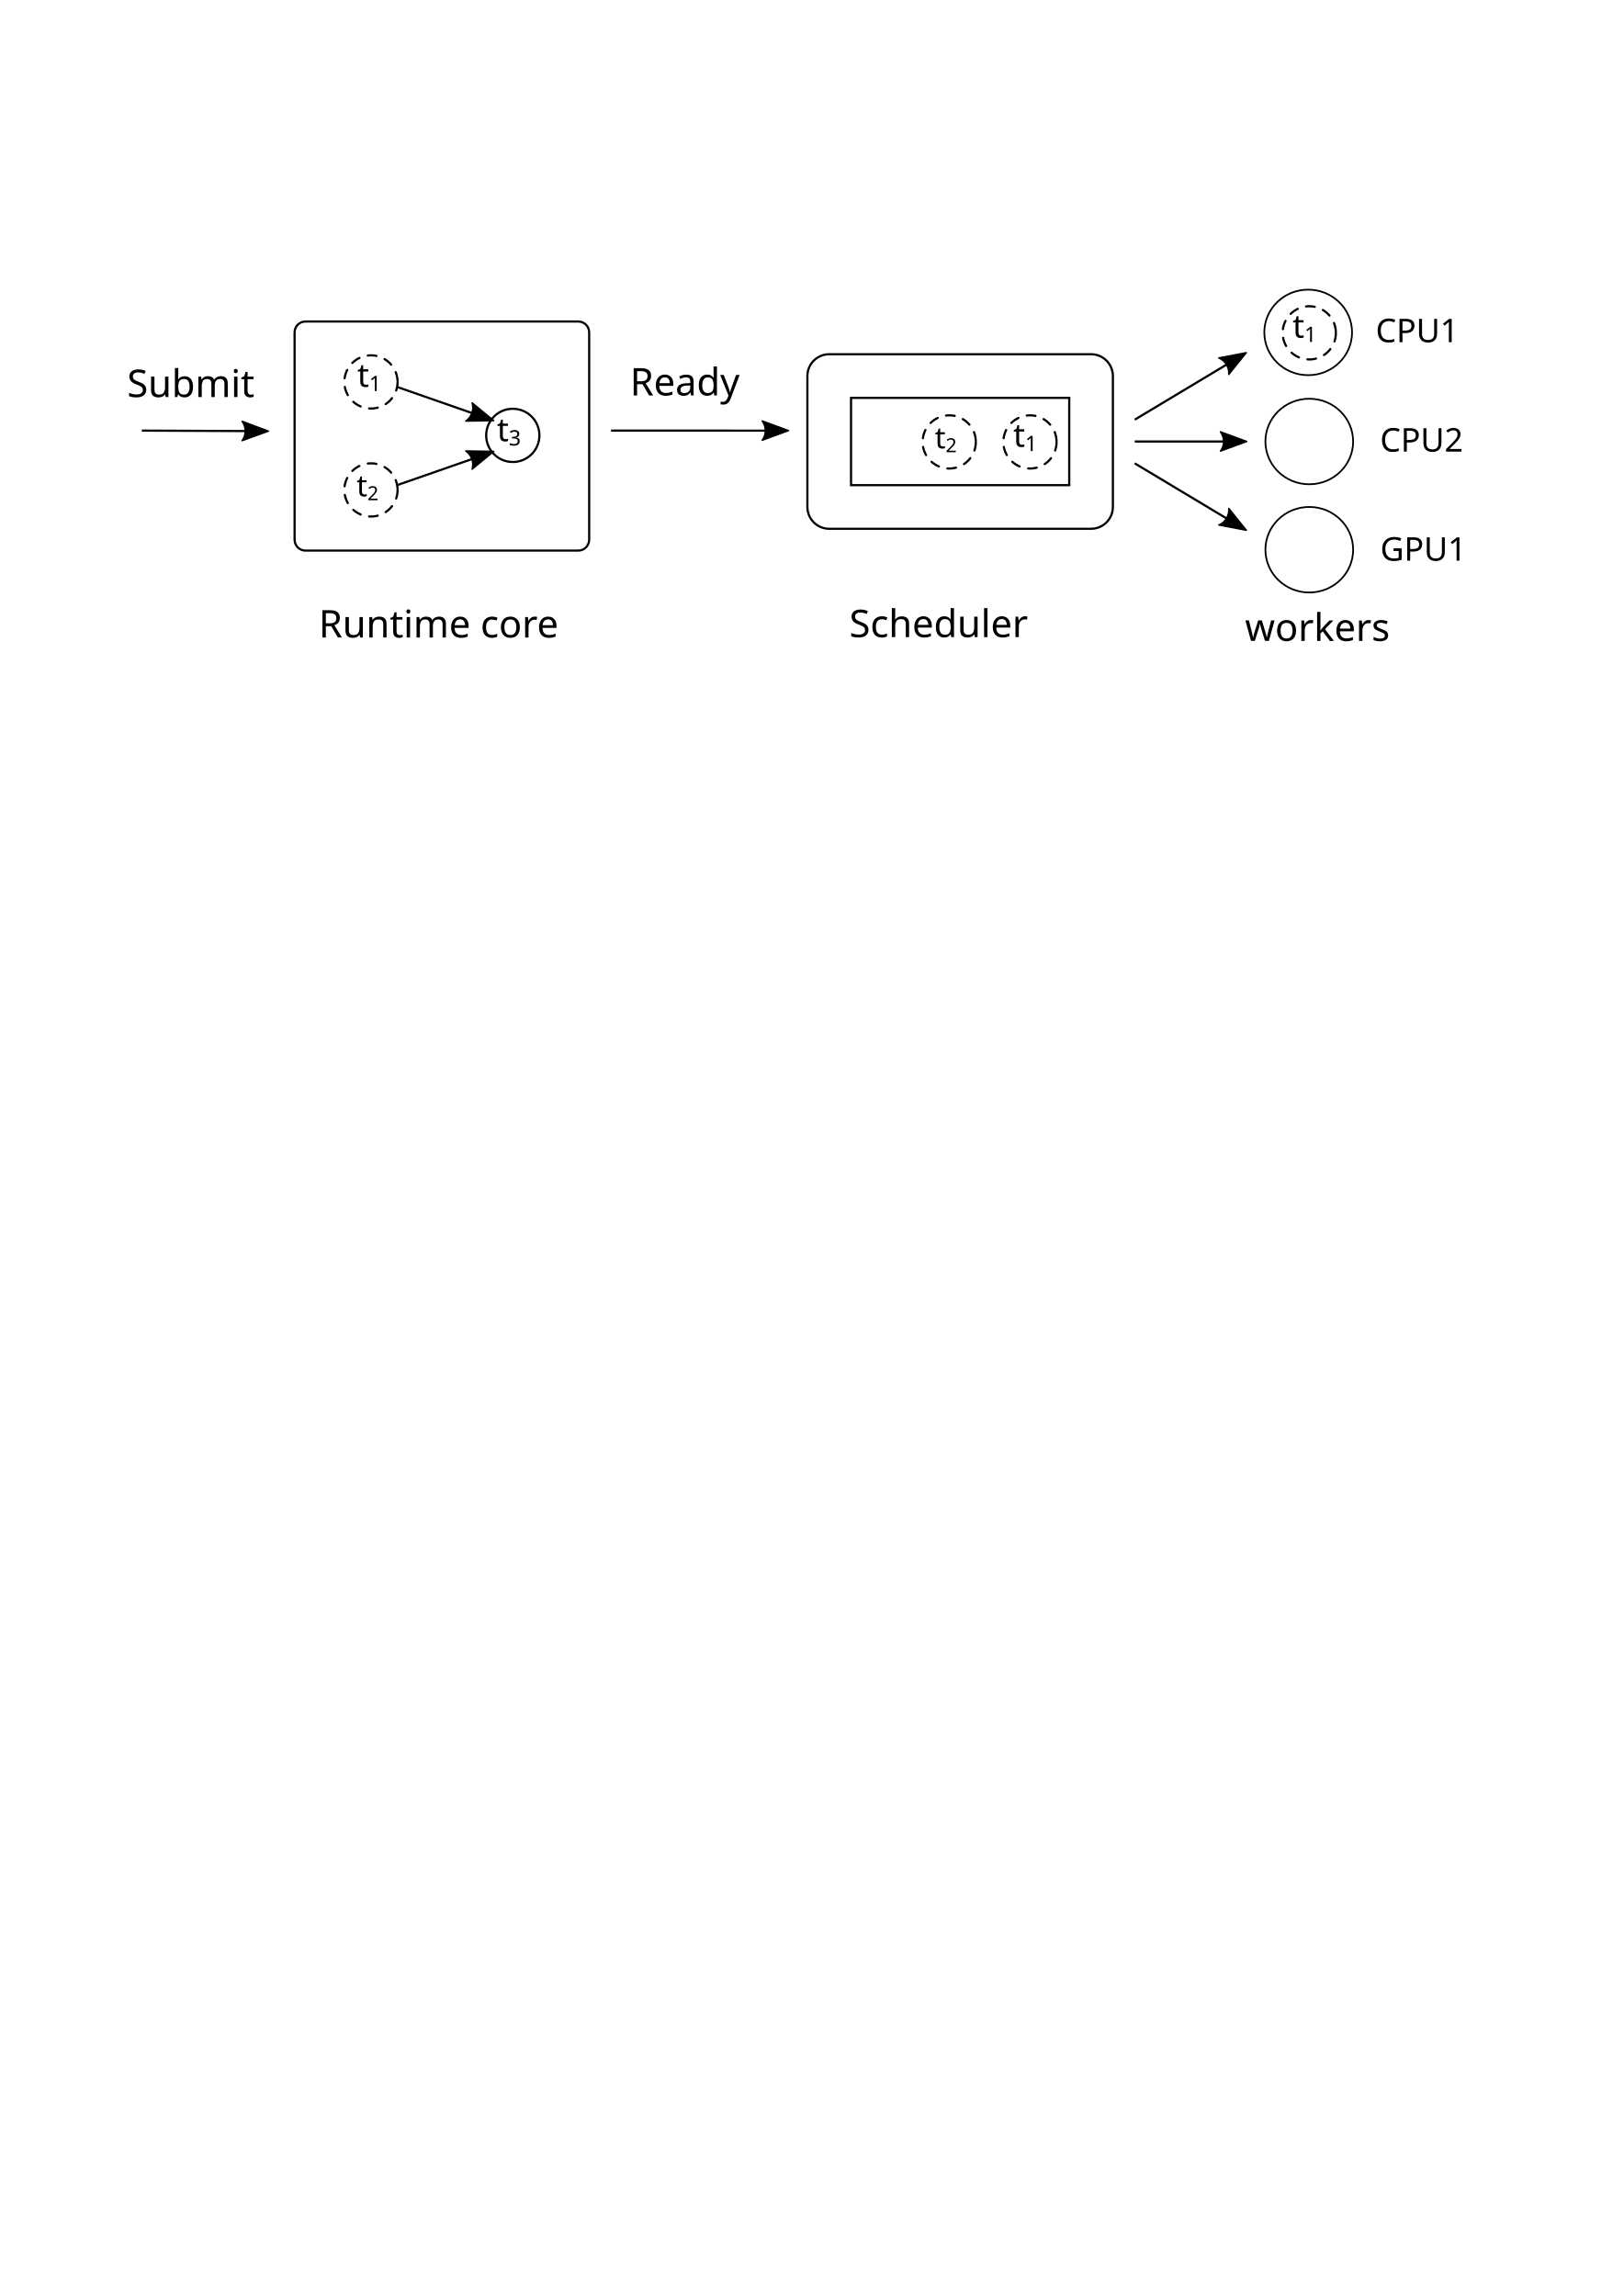
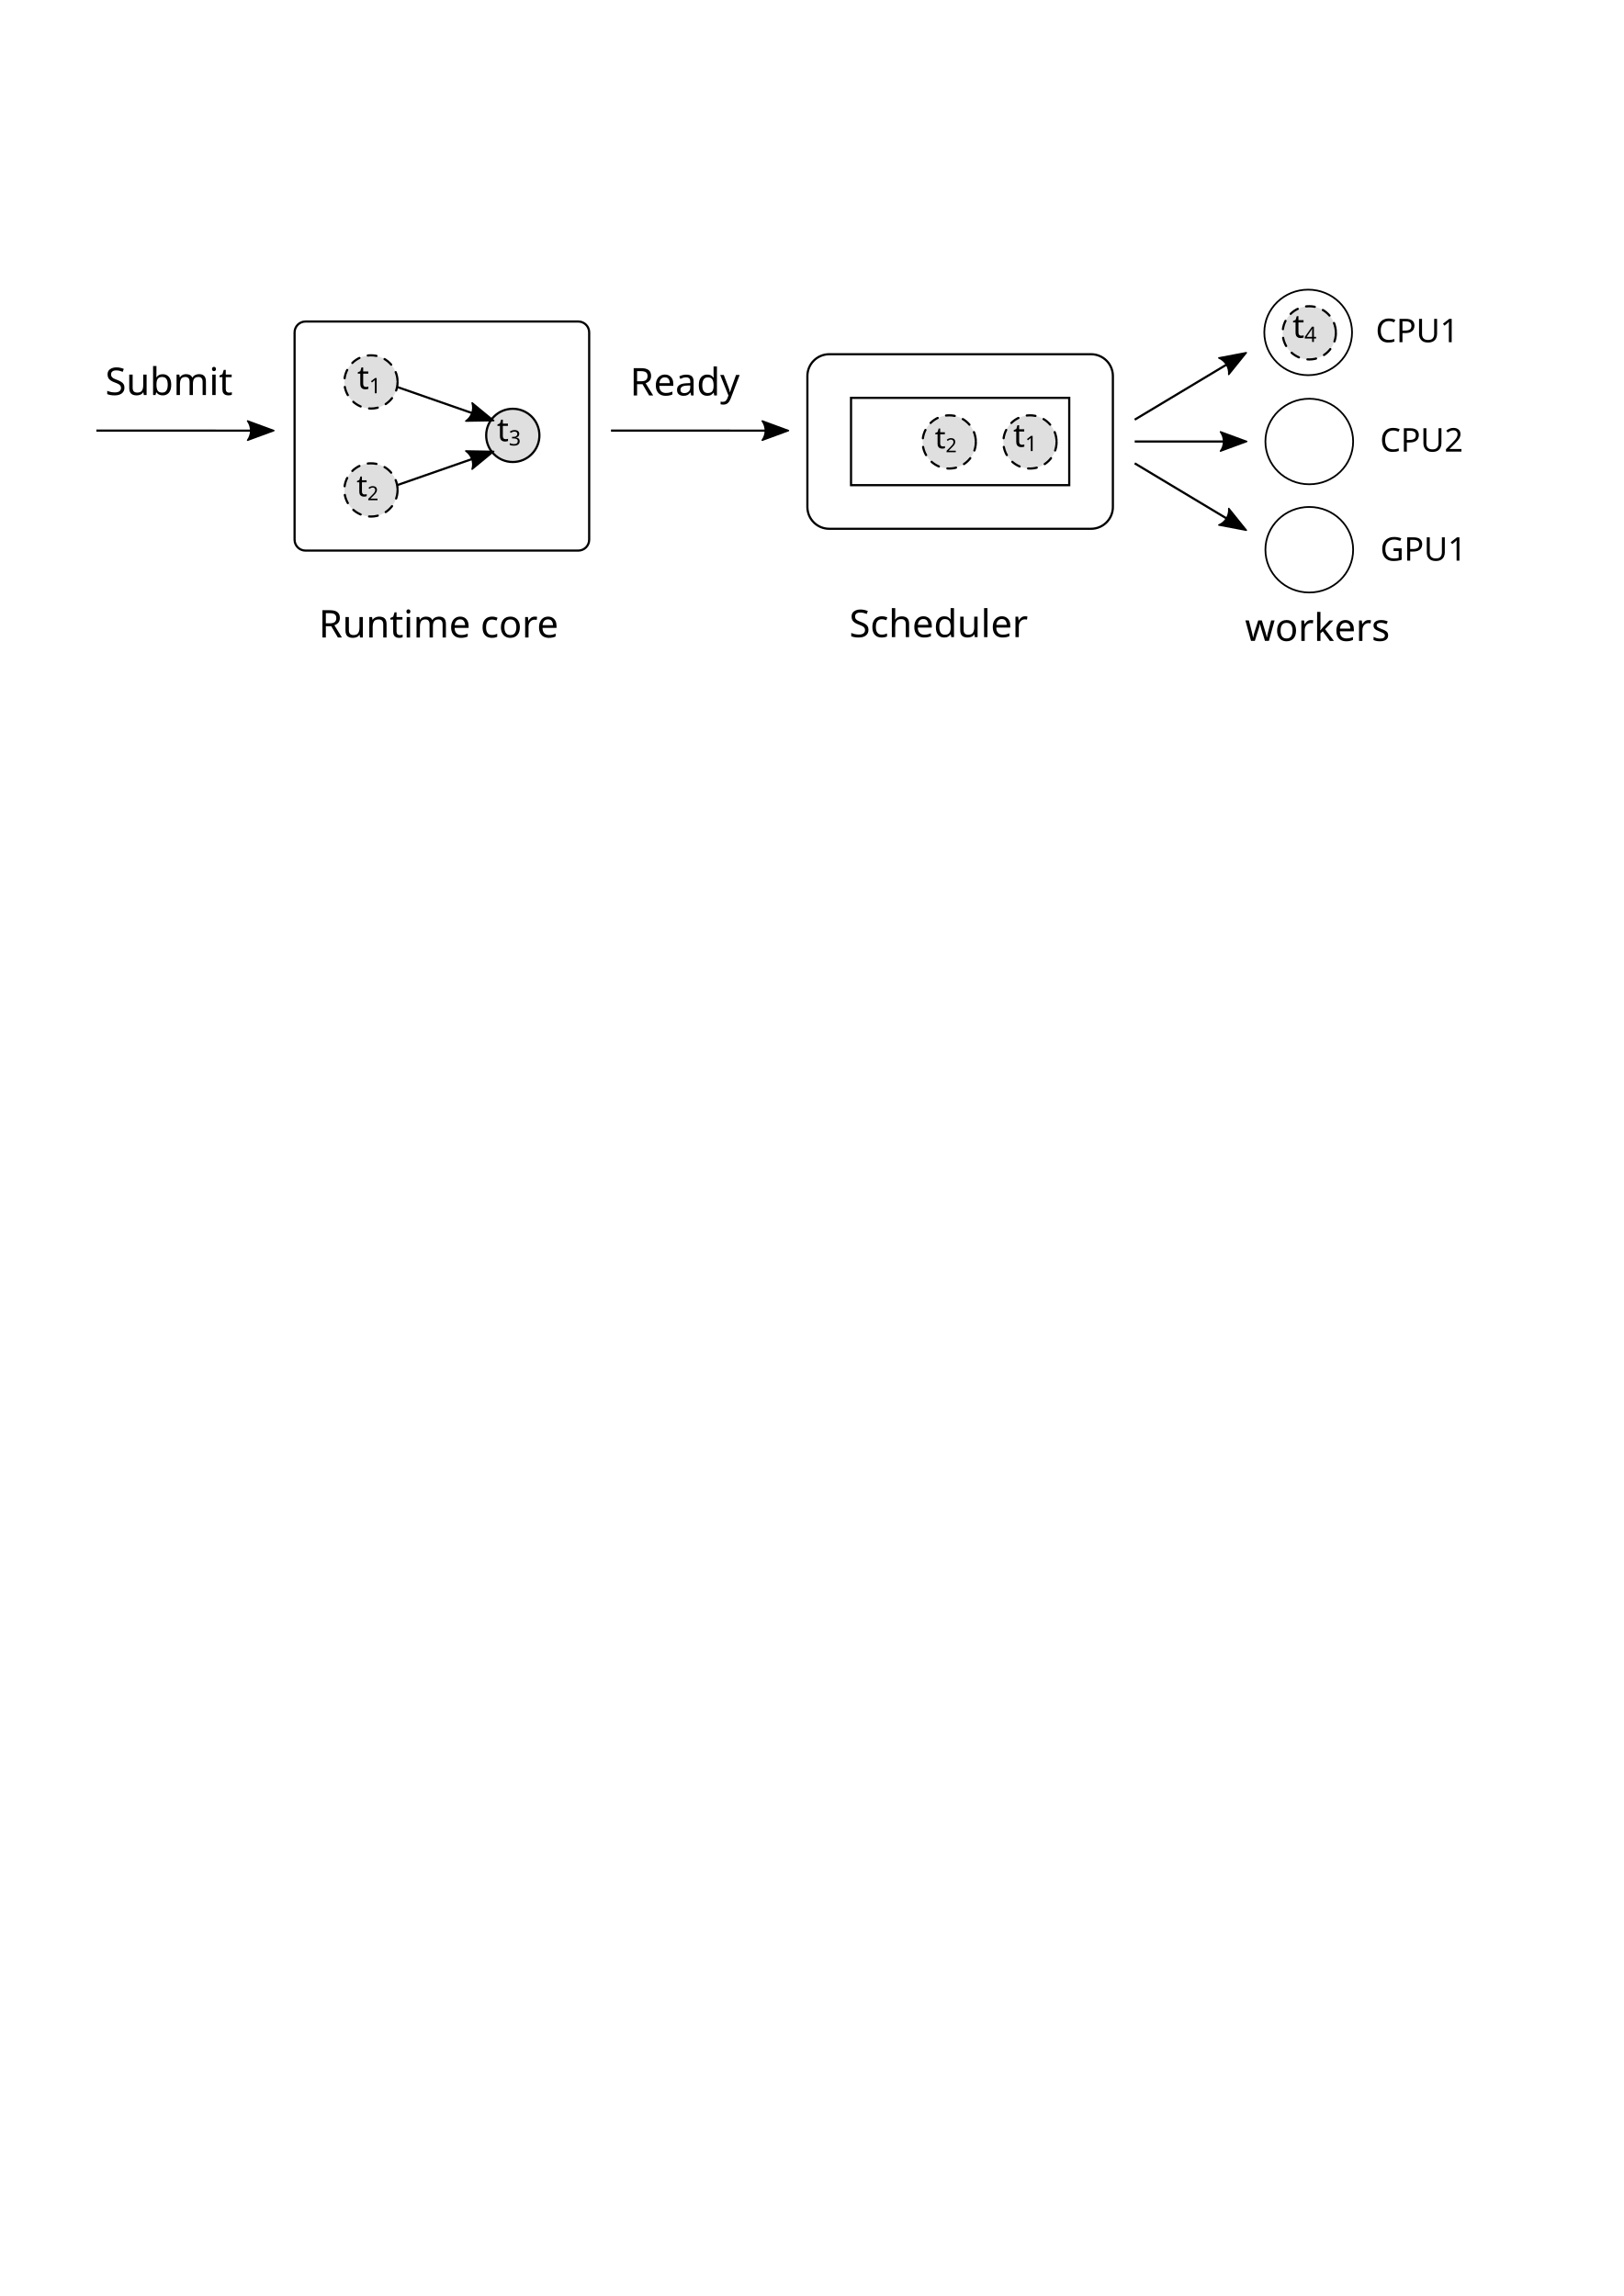
<svg xmlns="http://www.w3.org/2000/svg" width="210mm" height="297mm" viewBox="0 0 744.094 1052.362" id="svg2" version="1.1">
  <defs id="defs4">
    <marker orient="auto" refY="0.0" refX="0.0" id="marker5963" style="overflow:visible;">
      <path id="path5965" style="fill-rule:evenodd;stroke-width:0.625;stroke-linejoin:round;stroke:#000000;stroke-opacity:1;fill:#000000;fill-opacity:1" d="M 8.719,4.034 L -2.207,0.016 L 8.719,-4.002 C 6.973,-1.63 6.983,1.616 8.719,4.034 z " transform="scale(1.1) rotate(180) translate(1,0)" />
    </marker>
    <marker style="overflow:visible;" id="marker5897" refX="0.0" refY="0.0" orient="auto">
      <path transform="scale(1.1) rotate(180) translate(1,0)" d="M 8.719,4.034 L -2.207,0.016 L 8.719,-4.002 C 6.973,-1.63 6.983,1.616 8.719,4.034 z " style="fill-rule:evenodd;stroke-width:0.625;stroke-linejoin:round;stroke:#000000;stroke-opacity:1;fill:#000000;fill-opacity:1" id="path5899" />
    </marker>
    <marker orient="auto" refY="0.0" refX="0.0" id="marker5837" style="overflow:visible;">
      <path id="path5839" style="fill-rule:evenodd;stroke-width:0.625;stroke-linejoin:round;stroke:#000000;stroke-opacity:1;fill:#000000;fill-opacity:1" d="M 8.719,4.034 L -2.207,0.016 L 8.719,-4.002 C 6.973,-1.63 6.983,1.616 8.719,4.034 z " transform="scale(1.1) rotate(180) translate(1,0)" />
    </marker>
    <marker style="overflow:visible;" id="marker5353" refX="0.0" refY="0.0" orient="auto">
      <path transform="scale(1.1) rotate(180) translate(1,0)" d="M 8.719,4.034 L -2.207,0.016 L 8.719,-4.002 C 6.973,-1.63 6.983,1.616 8.719,4.034 z " style="fill-rule:evenodd;stroke-width:0.625;stroke-linejoin:round;stroke:#000000;stroke-opacity:1;fill:#000000;fill-opacity:1" id="path5355" />
    </marker>
    <marker style="overflow:visible;" id="marker5301" refX="0.0" refY="0.0" orient="auto">
      <path transform="scale(1.1) rotate(180) translate(1,0)" d="M 8.719,4.034 L -2.207,0.016 L 8.719,-4.002 C 6.973,-1.63 6.983,1.616 8.719,4.034 z " style="fill-rule:evenodd;stroke-width:0.625;stroke-linejoin:round;stroke:#000000;stroke-opacity:1;fill:#000000;fill-opacity:1" id="path5303" />
    </marker>
    <marker orient="auto" refY="0.0" refX="0.0" id="marker5229" style="overflow:visible;">
      <path id="path5231" style="fill-rule:evenodd;stroke-width:0.625;stroke-linejoin:round;stroke:#000000;stroke-opacity:1;fill:#000000;fill-opacity:1" d="M 8.719,4.034 L -2.207,0.016 L 8.719,-4.002 C 6.973,-1.63 6.983,1.616 8.719,4.034 z " transform="scale(0.6) rotate(180) translate(0,0)" />
    </marker>
    <marker orient="auto" refY="0.0" refX="0.0" id="marker5109" style="overflow:visible;">
      <path id="path5111" style="fill-rule:evenodd;stroke-width:0.625;stroke-linejoin:round;stroke:#000000;stroke-opacity:1;fill:#000000;fill-opacity:1" d="M 8.719,4.034 L -2.207,0.016 L 8.719,-4.002 C 6.973,-1.63 6.983,1.616 8.719,4.034 z " transform="scale(1.1) rotate(180) translate(1,0)" />
    </marker>
    <marker style="overflow:visible" id="marker5353-5" refX="0" refY="0" orient="auto">
      <path transform="matrix(-1.1,0,0,-1.1,-1.1,0)" d="M 8.719,4.034 -2.207,0.016 8.719,-4.002 c -1.745,2.372 -1.735,5.617 -6e-7,8.035 z" style="fill:#000000;fill-opacity:1;fill-rule:evenodd;stroke:#000000;stroke-width:0.625;stroke-linejoin:round;stroke-opacity:1" id="path5355-6" />
    </marker>
+     <marker style="overflow:visible" id="marker5353-4" refX="0" refY="0" orient="auto">
+       <path transform="matrix(-1.1,0,0,-1.1,-1.1,0)" d="M 8.719,4.034 -2.207,0.016 8.719,-4.002 c -1.745,2.372 -1.735,5.617 -6e-7,8.035 z" style="fill:#000000;fill-opacity:1;fill-rule:evenodd;stroke:#000000;stroke-width:0.625;stroke-linejoin:round;stroke-opacity:1" id="path5355-4" />
+     </marker>
  </defs>
  <g id="layer1">
-     <circle style="opacity:1;fill:none;fill-opacity:1;stroke:#000000;stroke-width:1;stroke-linecap:round;stroke-miterlimit:4;stroke-dasharray:4,4;stroke-dashoffset:0;stroke-opacity:1" id="path4165" cx="170" cy="175.059" r="12.197" />
-     <text xml:space="preserve" style="font-style:normal;font-weight:normal;font-size:13.75px;line-height:125%;font-family:sans-serif;letter-spacing:0px;word-spacing:0px;fill:#000000;fill-opacity:1;stroke:none;stroke-width:1px;stroke-linecap:butt;stroke-linejoin:miter;stroke-opacity:1" x="163.731" y="177.295" id="text4339">
-       <tspan id="tspan4341" x="163.731" y="177.295" style="font-style:normal;font-variant:normal;font-weight:normal;font-stretch:normal;font-size:15px;font-family:'Courier 10 Pitch';-inkscape-font-specification:'Courier 10 Pitch'">t<tspan style="font-size:65%;baseline-shift:sub" id="tspan6128">1</tspan>
+     <circle style="opacity:1;fill:#000000;fill-opacity:0.125;stroke:#000000;stroke-width:1;stroke-linecap:round;stroke-miterlimit:4;stroke-dasharray:4, 4;stroke-dashoffset:0;stroke-opacity:1" id="path4165" cx="170" cy="175.059" r="12.197" />
+     <text xml:space="preserve" style="font-style:normal;font-weight:normal;font-size:13.75px;line-height:125%;font-family:sans-serif;letter-spacing:0px;word-spacing:0px;fill:#000000;fill-opacity:1;stroke:none;stroke-width:1px;stroke-linecap:butt;stroke-linejoin:miter;stroke-opacity:1" x="163.731" y="178.295" id="text4339">
+       <tspan id="tspan4341" x="163.731" y="178.295" style="font-style:normal;font-variant:normal;font-weight:normal;font-stretch:normal;font-size:15px;font-family:'Courier 10 Pitch';-inkscape-font-specification:'Courier 10 Pitch'">t<tspan style="font-size:65%;baseline-shift:sub" id="tspan6128">1</tspan>
      </tspan>
    </text>
-     <circle style="opacity:1;fill:none;fill-opacity:1;stroke:#000000;stroke-width:1;stroke-linecap:round;stroke-miterlimit:4;stroke-dasharray:4,4;stroke-dashoffset:0;stroke-opacity:1" id="path4165-8" cx="170" cy="224.559" r="12.197" />
+     <circle style="opacity:1;fill:#000000;fill-opacity:0.125;stroke:#000000;stroke-width:1;stroke-linecap:round;stroke-miterlimit:4;stroke-dasharray:4, 4;stroke-dashoffset:0;stroke-opacity:1" id="path4165-8" cx="170" cy="224.559" r="12.197" />
    <text xml:space="preserve" style="font-style:normal;font-weight:normal;font-size:13.75px;line-height:125%;font-family:sans-serif;letter-spacing:0px;word-spacing:0px;fill:#000000;fill-opacity:1;stroke:none;stroke-width:1px;stroke-linecap:butt;stroke-linejoin:miter;stroke-opacity:1" x="163.395" y="227.488" id="text4339-0">
      <tspan id="tspan4341-8" x="163.395" y="227.488" style="font-style:normal;font-variant:normal;font-weight:normal;font-stretch:normal;font-family:'Courier 10 Pitch';-inkscape-font-specification:'Courier 10 Pitch'">t<tspan style="font-size:65%;baseline-shift:sub" id="tspan6130">2</tspan>
      </tspan>
      <tspan x="163.395" y="244.676" id="tspan4364" />
    </text>
-     <circle style="opacity:1;fill:none;fill-opacity:1;stroke:#000000;stroke-width:1;stroke-linecap:round;stroke-miterlimit:4;stroke-dasharray:none;stroke-dashoffset:0;stroke-opacity:1" id="path4165-8-2" cx="235" cy="199.559" r="12.197" />
+     <circle style="opacity:1;fill:#000000;fill-opacity:0.125;stroke:#000000;stroke-width:1;stroke-linecap:round;stroke-miterlimit:4;stroke-dasharray:none;stroke-dashoffset:0;stroke-opacity:1" id="path4165-8-2" cx="235" cy="199.559" r="12.197" />
    <text xml:space="preserve" style="font-style:normal;font-weight:normal;font-size:13.75px;line-height:125%;font-family:sans-serif;letter-spacing:0px;word-spacing:0px;fill:#000000;fill-opacity:1;stroke:none;stroke-width:1px;stroke-linecap:butt;stroke-linejoin:miter;stroke-opacity:1" x="227.735" y="202.227" id="text4339-0-6">
      <tspan id="tspan4341-8-7" x="227.735" y="202.227" style="font-style:normal;font-variant:normal;font-weight:normal;font-stretch:normal;font-size:15px;font-family:'Courier 10 Pitch';-inkscape-font-specification:'Courier 10 Pitch'">t<tspan style="font-size:65%;baseline-shift:sub" id="tspan6136">3</tspan>
      </tspan>
      <tspan x="227.735" y="220.977" id="tspan4364-1" />
    </text>
    <path style="fill:none;fill-rule:evenodd;stroke:#000000;stroke-width:1px;stroke-linecap:butt;stroke-linejoin:miter;stroke-opacity:1;marker-end:url(#marker5109)" d="m 182,177.362 43,15" id="path4690" />
    <path style="fill:none;fill-rule:evenodd;stroke:#000000;stroke-width:1px;stroke-linecap:butt;stroke-linejoin:miter;stroke-opacity:1;marker-end:url(#marker5301)" d="m 182,222.362 43,-15" id="path4988" />
    <rect style="opacity:1;fill:none;fill-opacity:1;stroke:#000000;stroke-width:1;stroke-linecap:round;stroke-miterlimit:4;stroke-dasharray:none;stroke-dashoffset:0;stroke-opacity:1" id="rect5024" width="135" height="105" x="135" y="147.362" ry="5" />
    <text xml:space="preserve" style="font-style:normal;font-weight:normal;font-size:15px;line-height:125%;font-family:sans-serif;letter-spacing:0px;word-spacing:0px;fill:#000000;fill-opacity:1;stroke:none;stroke-width:1px;stroke-linecap:butt;stroke-linejoin:miter;stroke-opacity:1" x="146.059" y="292.182" id="text5026">
      <tspan id="tspan5028" x="146.059" y="292.182" style="font-style:normal;font-variant:normal;font-weight:normal;font-stretch:normal;font-family:'Courier 10 Pitch';-inkscape-font-specification:'Courier 10 Pitch';font-size:17.5px">Runtime core</tspan>
    </text>
    <rect style="opacity:1;fill:none;fill-opacity:1;stroke:#000000;stroke-width:1;stroke-linecap:round;stroke-miterlimit:4;stroke-dasharray:none;stroke-dashoffset:0;stroke-opacity:1" id="rect5030" width="100" height="40" x="390" y="182.362" ry="6.8484333e-06" />
    <rect style="opacity:1;fill:none;fill-opacity:1;stroke:#000000;stroke-width:1;stroke-linecap:round;stroke-miterlimit:4;stroke-dasharray:none;stroke-dashoffset:0;stroke-opacity:1" id="rect5099" width="140" height="80" x="370" y="162.362" ry="10" />
    <path style="fill:none;fill-rule:evenodd;stroke:#000000;stroke-width:1px;stroke-linecap:butt;stroke-linejoin:miter;stroke-opacity:1;marker-end:url(#marker5353)" d="m 280,197.362 79.996,0.02" id="path5101" />
    <text xml:space="preserve" style="font-style:normal;font-weight:normal;font-size:15px;line-height:125%;font-family:sans-serif;letter-spacing:0px;word-spacing:0px;fill:#000000;fill-opacity:1;stroke:none;stroke-width:1px;stroke-linecap:butt;stroke-linejoin:miter;stroke-opacity:1" x="288.695" y="181.247" id="text5377">
      <tspan id="tspan5379" x="288.695" y="181.247" style="font-style:normal;font-variant:normal;font-weight:normal;font-stretch:normal;font-size:17.5px;font-family:'Courier 10 Pitch';-inkscape-font-specification:'Courier 10 Pitch'">Ready</tspan>
    </text>
    <text xml:space="preserve" style="font-style:normal;font-weight:normal;font-size:15px;line-height:125%;font-family:sans-serif;letter-spacing:0px;word-spacing:0px;fill:#000000;fill-opacity:1;stroke:none;stroke-width:1px;stroke-linecap:butt;stroke-linejoin:miter;stroke-opacity:1" x="389.211" y="292.032" id="text5381">
      <tspan id="tspan5383" x="389.211" y="292.032" style="font-style:normal;font-variant:normal;font-weight:normal;font-stretch:normal;font-family:'Courier 10 Pitch';-inkscape-font-specification:'Courier 10 Pitch';font-size:17.5px">Scheduler</tspan>
    </text>
-     <path style="fill:none;fill-rule:evenodd;stroke:#000000;stroke-width:1px;stroke-linecap:butt;stroke-linejoin:miter;stroke-opacity:1;marker-end:url(#marker5353-5)" d="m 65,197.362 56.664,0.254" id="path5101-8" />
-     <text xml:space="preserve" style="font-style:normal;font-weight:normal;font-size:15px;line-height:125%;font-family:sans-serif;letter-spacing:0px;word-spacing:0px;fill:#000000;fill-opacity:1;stroke:none;stroke-width:1px;stroke-linecap:butt;stroke-linejoin:miter;stroke-opacity:1" x="58.248" y="181.977" id="text5377-0">
-       <tspan id="tspan5379-9" x="58.248" y="181.977" style="font-style:normal;font-variant:normal;font-weight:normal;font-stretch:normal;font-size:17.5px;font-family:'Courier 10 Pitch';-inkscape-font-specification:'Courier 10 Pitch'">Submit</tspan>
+     <text xml:space="preserve" style="font-style:normal;font-weight:normal;font-size:15px;line-height:125%;font-family:sans-serif;letter-spacing:0px;word-spacing:0px;fill:#000000;fill-opacity:1;stroke:none;stroke-width:1px;stroke-linecap:butt;stroke-linejoin:miter;stroke-opacity:1" x="48.248" y="181.05" id="text5377-0">
+       <tspan id="tspan5379-9" x="48.248" y="181.05" style="font-style:normal;font-variant:normal;font-weight:normal;font-stretch:normal;font-size:17.5px;font-family:'Courier 10 Pitch';-inkscape-font-specification:'Courier 10 Pitch'">Submit</tspan>
    </text>
    <ellipse style="opacity:1;fill:none;fill-opacity:1;stroke:#000000;stroke-width:0.794;stroke-linecap:round;stroke-miterlimit:4;stroke-dasharray:none;stroke-dashoffset:0;stroke-opacity:1" id="path5758" cx="599.5" cy="152.362" rx="20.103" ry="19.603" />
    <ellipse style="opacity:1;fill:none;fill-opacity:1;stroke:#000000;stroke-width:0.794;stroke-linecap:round;stroke-miterlimit:4;stroke-dasharray:none;stroke-dashoffset:0;stroke-opacity:1" id="path5758-6" cx="600" cy="202.362" rx="20.103" ry="19.603" />
    <ellipse style="opacity:1;fill:none;fill-opacity:1;stroke:#000000;stroke-width:0.794;stroke-linecap:round;stroke-miterlimit:4;stroke-dasharray:none;stroke-dashoffset:0;stroke-opacity:1" id="path5758-6-6" cx="600" cy="251.965" rx="20.103" ry="19.603" />
    <path style="fill:none;fill-rule:evenodd;stroke:#000000;stroke-width:1px;stroke-linecap:butt;stroke-linejoin:miter;stroke-opacity:1;marker-end:url(#marker5837)" d="m 520,192.362 50,-30" id="path5829" />
    <path style="fill:none;fill-rule:evenodd;stroke:#000000;stroke-width:1px;stroke-linecap:butt;stroke-linejoin:miter;stroke-opacity:1;marker-end:url(#marker5897)" d="m 520,202.362 50,0" id="path5889" />
    <path style="fill:none;fill-rule:evenodd;stroke:#000000;stroke-width:1px;stroke-linecap:butt;stroke-linejoin:miter;stroke-opacity:1;marker-end:url(#marker5963)" d="m 520,212.362 50,30" id="path5955" />
    <text xml:space="preserve" style="font-style:normal;font-weight:normal;font-size:15px;line-height:125%;font-family:sans-serif;letter-spacing:0px;word-spacing:0px;fill:#000000;fill-opacity:1;stroke:none;stroke-width:1px;stroke-linecap:butt;stroke-linejoin:miter;stroke-opacity:1" x="630.415" y="156.842" id="text6063">
      <tspan id="tspan6065" x="630.415" y="156.842" style="font-style:normal;font-variant:normal;font-weight:normal;font-stretch:normal;font-family:'Courier 10 Pitch';-inkscape-font-specification:'Courier 10 Pitch'">CPU1</tspan>
    </text>
    <text xml:space="preserve" style="font-style:normal;font-weight:normal;font-size:15px;line-height:125%;font-family:sans-serif;letter-spacing:0px;word-spacing:0px;fill:#000000;fill-opacity:1;stroke:none;stroke-width:1px;stroke-linecap:butt;stroke-linejoin:miter;stroke-opacity:1" x="632.415" y="206.982" id="text6063-9">
      <tspan id="tspan6065-4" x="632.415" y="206.982" style="font-style:normal;font-variant:normal;font-weight:normal;font-stretch:normal;font-family:'Courier 10 Pitch';-inkscape-font-specification:'Courier 10 Pitch'">CPU2</tspan>
    </text>
    <text xml:space="preserve" style="font-style:normal;font-weight:normal;font-size:15px;line-height:125%;font-family:sans-serif;letter-spacing:0px;word-spacing:0px;fill:#000000;fill-opacity:1;stroke:none;stroke-width:1px;stroke-linecap:butt;stroke-linejoin:miter;stroke-opacity:1" x="632.52" y="256.982" id="text6063-9-3">
      <tspan id="tspan6065-4-9" x="632.52" y="256.982" style="font-style:normal;font-variant:normal;font-weight:normal;font-stretch:normal;font-family:'Courier 10 Pitch';-inkscape-font-specification:'Courier 10 Pitch'">GPU1</tspan>
    </text>
    <text xml:space="preserve" style="font-style:normal;font-weight:normal;font-size:15px;line-height:125%;font-family:sans-serif;letter-spacing:0px;word-spacing:0px;fill:#000000;fill-opacity:1;stroke:none;stroke-width:1px;stroke-linecap:butt;stroke-linejoin:miter;stroke-opacity:1" x="570.538" y="293.759" id="text6103">
      <tspan id="tspan6105" x="570.538" y="293.759" style="-inkscape-font-specification:'Courier 10 Pitch';font-family:'Courier 10 Pitch';font-weight:normal;font-style:normal;font-stretch:normal;font-variant:normal;font-size:17.5px">workers</tspan>
    </text>
-     <circle style="opacity:1;fill:none;fill-opacity:1;stroke:#000000;stroke-width:1;stroke-linecap:round;stroke-miterlimit:4;stroke-dasharray:4, 4;stroke-dashoffset:0;stroke-opacity:1" id="path4165-6" cx="472" cy="202.559" r="12.197" />
+     <circle style="opacity:1;fill:#000000;fill-opacity:0.125;stroke:#000000;stroke-width:1;stroke-linecap:round;stroke-miterlimit:4;stroke-dasharray:4, 4;stroke-dashoffset:0;stroke-opacity:1" id="path4165-6" cx="472" cy="202.559" r="12.197" />
    <text xml:space="preserve" style="font-style:normal;font-weight:normal;font-size:13.75px;line-height:125%;font-family:sans-serif;letter-spacing:0px;word-spacing:0px;fill:#000000;fill-opacity:1;stroke:none;stroke-width:1px;stroke-linecap:butt;stroke-linejoin:miter;stroke-opacity:1" x="464.34" y="204.795" id="text4339-08">
      <tspan id="tspan4341-9" x="464.34" y="204.795" style="font-style:normal;font-variant:normal;font-weight:normal;font-stretch:normal;font-size:15px;font-family:'Courier 10 Pitch';-inkscape-font-specification:'Courier 10 Pitch'">t<tspan style="font-size:65%;baseline-shift:sub" id="tspan6128-7">1</tspan>
      </tspan>
    </text>
-     <circle style="opacity:1;fill:none;fill-opacity:1;stroke:#000000;stroke-width:1;stroke-linecap:round;stroke-miterlimit:4;stroke-dasharray:4, 4;stroke-dashoffset:0;stroke-opacity:1" id="path4165-8-4" cx="435" cy="202.559" r="12.197" />
+     <circle style="opacity:1;fill:#000000;fill-opacity:0.125;stroke:#000000;stroke-width:1;stroke-linecap:round;stroke-miterlimit:4;stroke-dasharray:4, 4;stroke-dashoffset:0;stroke-opacity:1" id="path4165-8-4" cx="435" cy="202.559" r="12.197" />
    <text xml:space="preserve" style="font-style:normal;font-weight:normal;font-size:13.75px;line-height:125%;font-family:sans-serif;letter-spacing:0px;word-spacing:0px;fill:#000000;fill-opacity:1;stroke:none;stroke-width:1px;stroke-linecap:butt;stroke-linejoin:miter;stroke-opacity:1" x="428.395" y="205.488" id="text4339-0-7">
      <tspan id="tspan4341-8-3" x="428.395" y="205.488" style="font-style:normal;font-variant:normal;font-weight:normal;font-stretch:normal;font-family:'Courier 10 Pitch';-inkscape-font-specification:'Courier 10 Pitch'">t<tspan style="font-size:65%;baseline-shift:sub" id="tspan6130-0">2</tspan>
      </tspan>
      <tspan x="428.395" y="222.676" id="tspan4364-8" />
    </text>
-     <circle style="opacity:1;fill:none;fill-opacity:1;stroke:#000000;stroke-width:1;stroke-linecap:round;stroke-miterlimit:4;stroke-dasharray:4, 4;stroke-dashoffset:0;stroke-opacity:1" id="path4165-6-4" cx="600" cy="152.559" r="12.197" />
+     <circle style="opacity:1;fill:#000000;fill-opacity:0.125;stroke:#000000;stroke-width:1;stroke-linecap:round;stroke-miterlimit:4;stroke-dasharray:4, 4;stroke-dashoffset:0;stroke-opacity:1" id="path4165-6-4" cx="600" cy="152.559" r="12.197" />
    <text xml:space="preserve" style="font-style:normal;font-weight:normal;font-size:13.75px;line-height:125%;font-family:sans-serif;letter-spacing:0px;word-spacing:0px;fill:#000000;fill-opacity:1;stroke:none;stroke-width:1px;stroke-linecap:butt;stroke-linejoin:miter;stroke-opacity:1" x="592.34" y="154.795" id="text4339-08-0">
-       <tspan id="tspan4341-9-5" x="592.34" y="154.795" style="font-style:normal;font-variant:normal;font-weight:normal;font-stretch:normal;font-size:15px;font-family:'Courier 10 Pitch';-inkscape-font-specification:'Courier 10 Pitch'">t<tspan style="font-size:65%;baseline-shift:sub" id="tspan6128-7-0">1</tspan>
+       <tspan id="tspan4341-9-5" x="592.34" y="154.795" style="font-style:normal;font-variant:normal;font-weight:normal;font-stretch:normal;font-size:15px;font-family:'Courier 10 Pitch';-inkscape-font-specification:'Courier 10 Pitch'">t<tspan style="font-size:65%;baseline-shift:sub" id="tspan4696">4</tspan>
      </tspan>
    </text>
+     <path style="fill:none;fill-rule:evenodd;stroke:#000000;stroke-width:1px;stroke-linecap:butt;stroke-linejoin:miter;stroke-opacity:1;marker-end:url(#marker5353-4)" d="m 44.166,197.362 79.996,0.02" id="path5101-1" />
  </g>
</svg>
